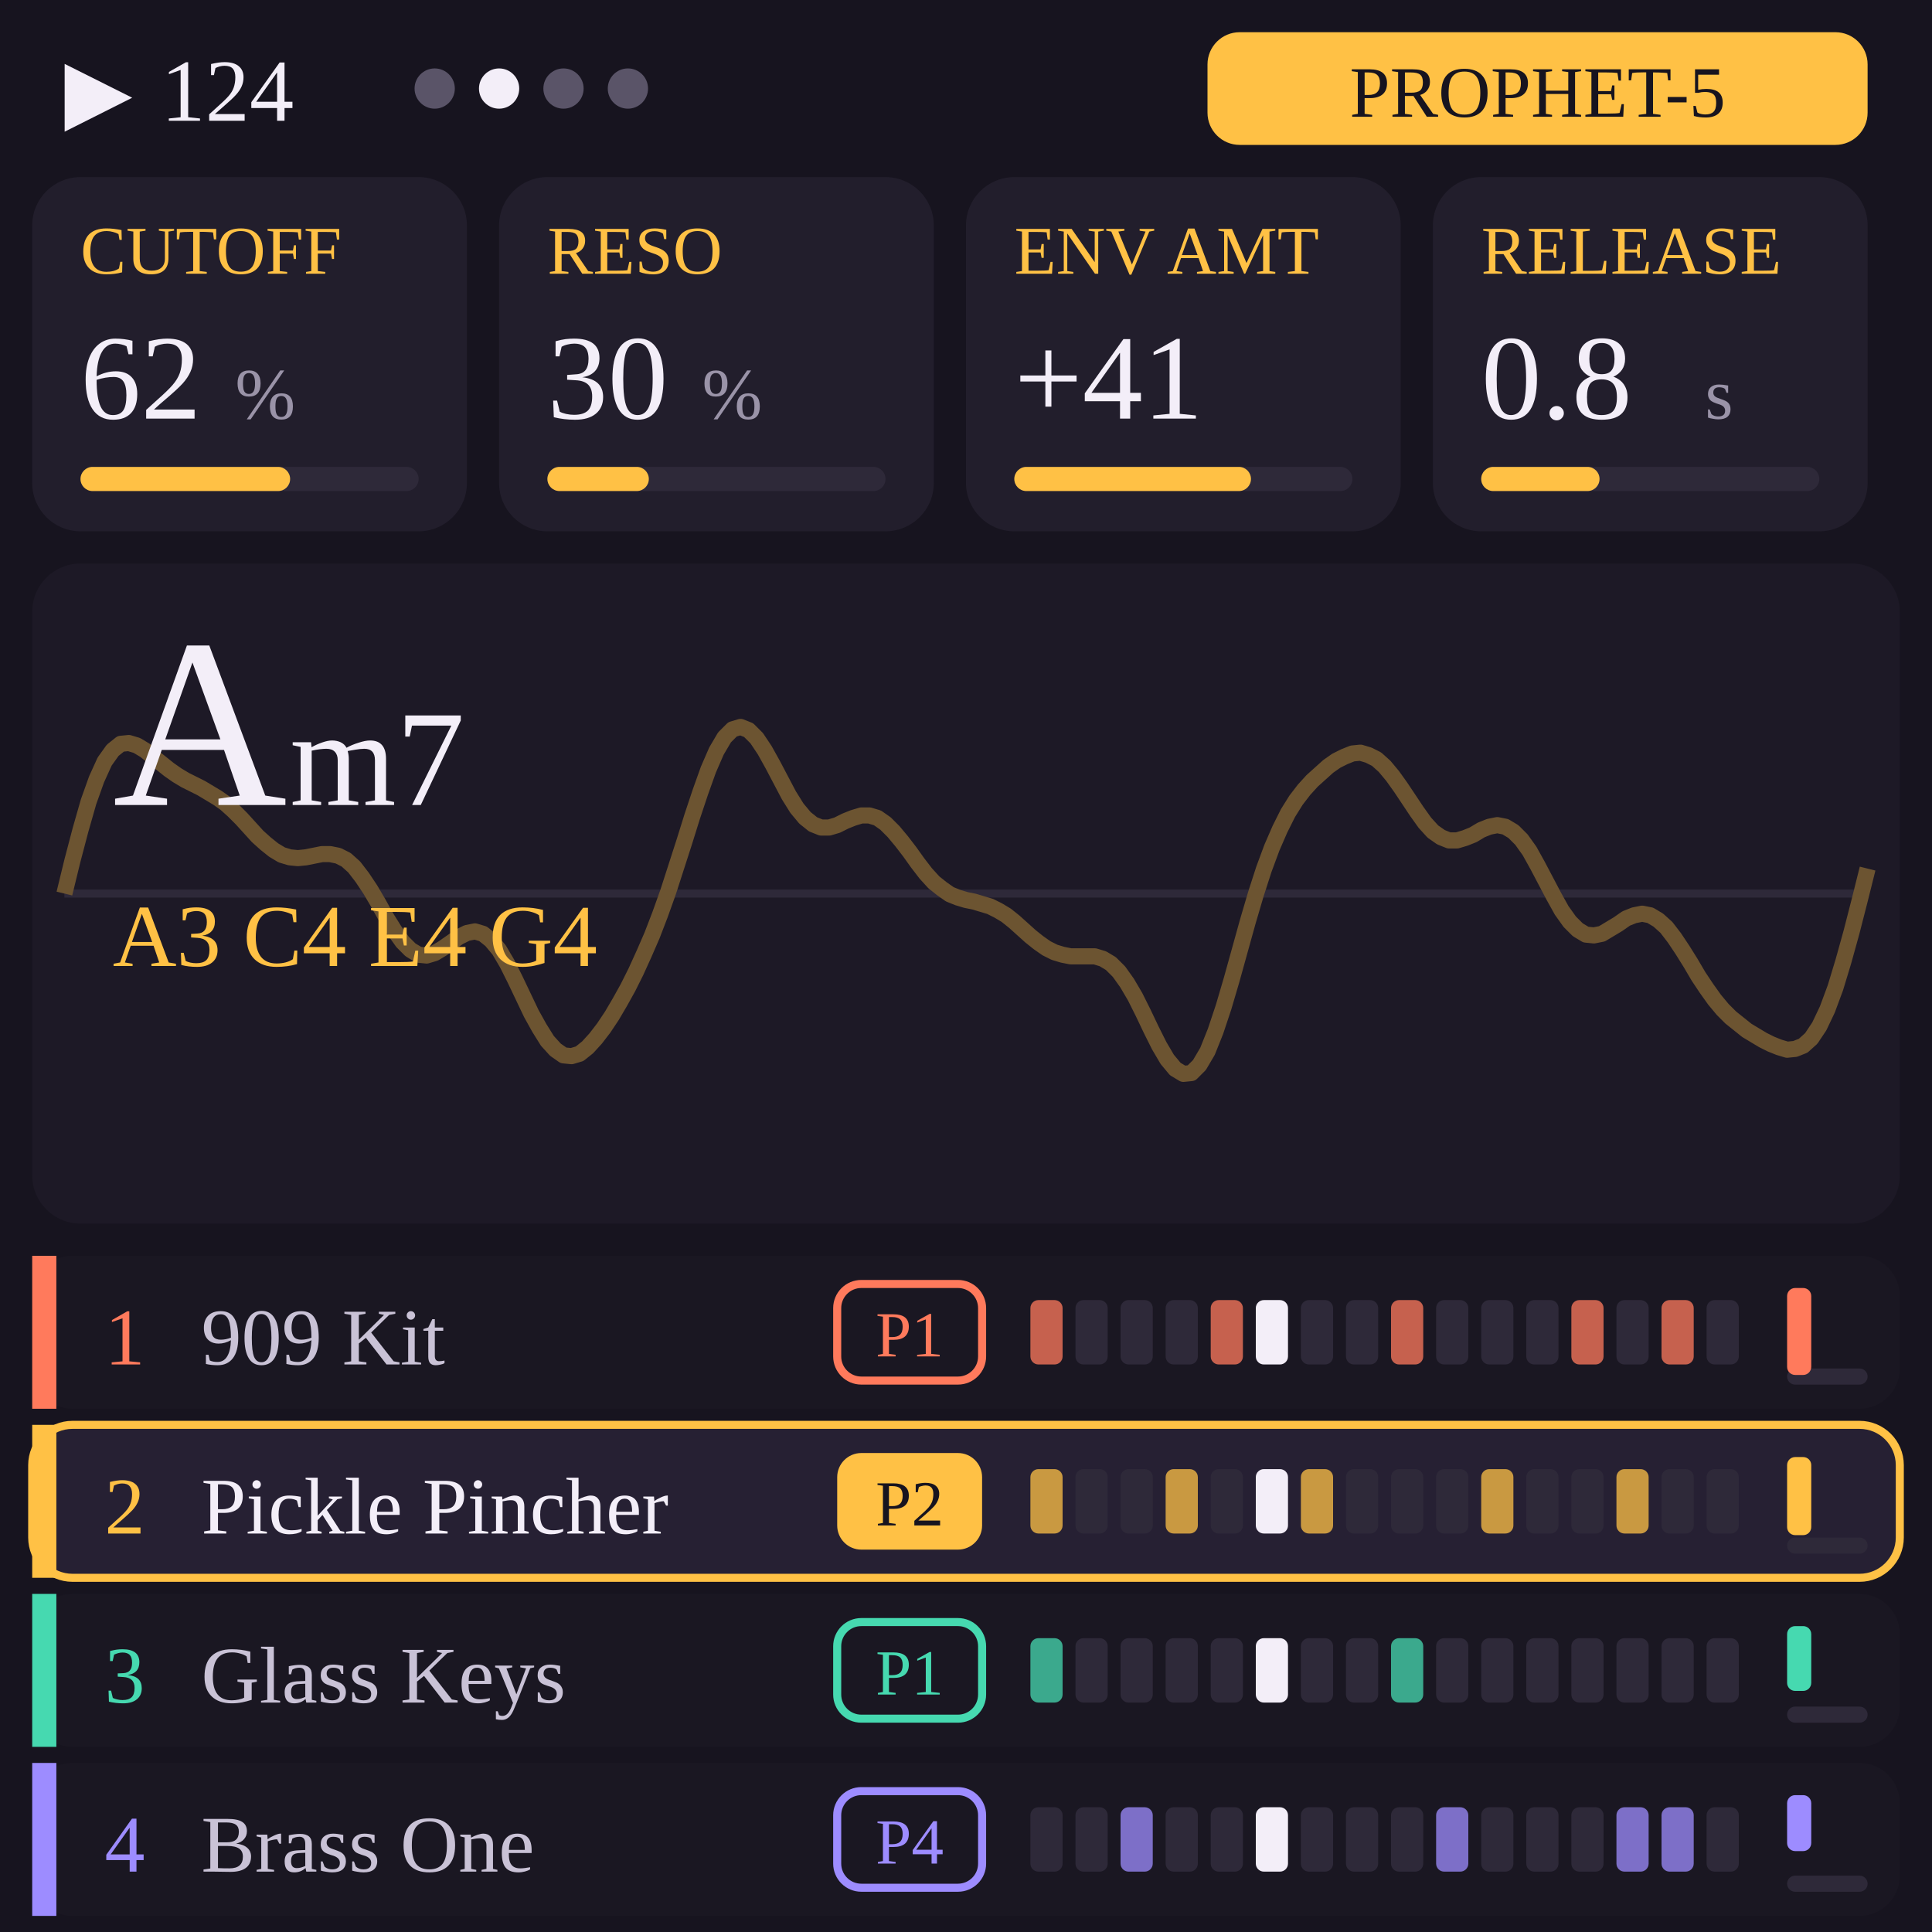
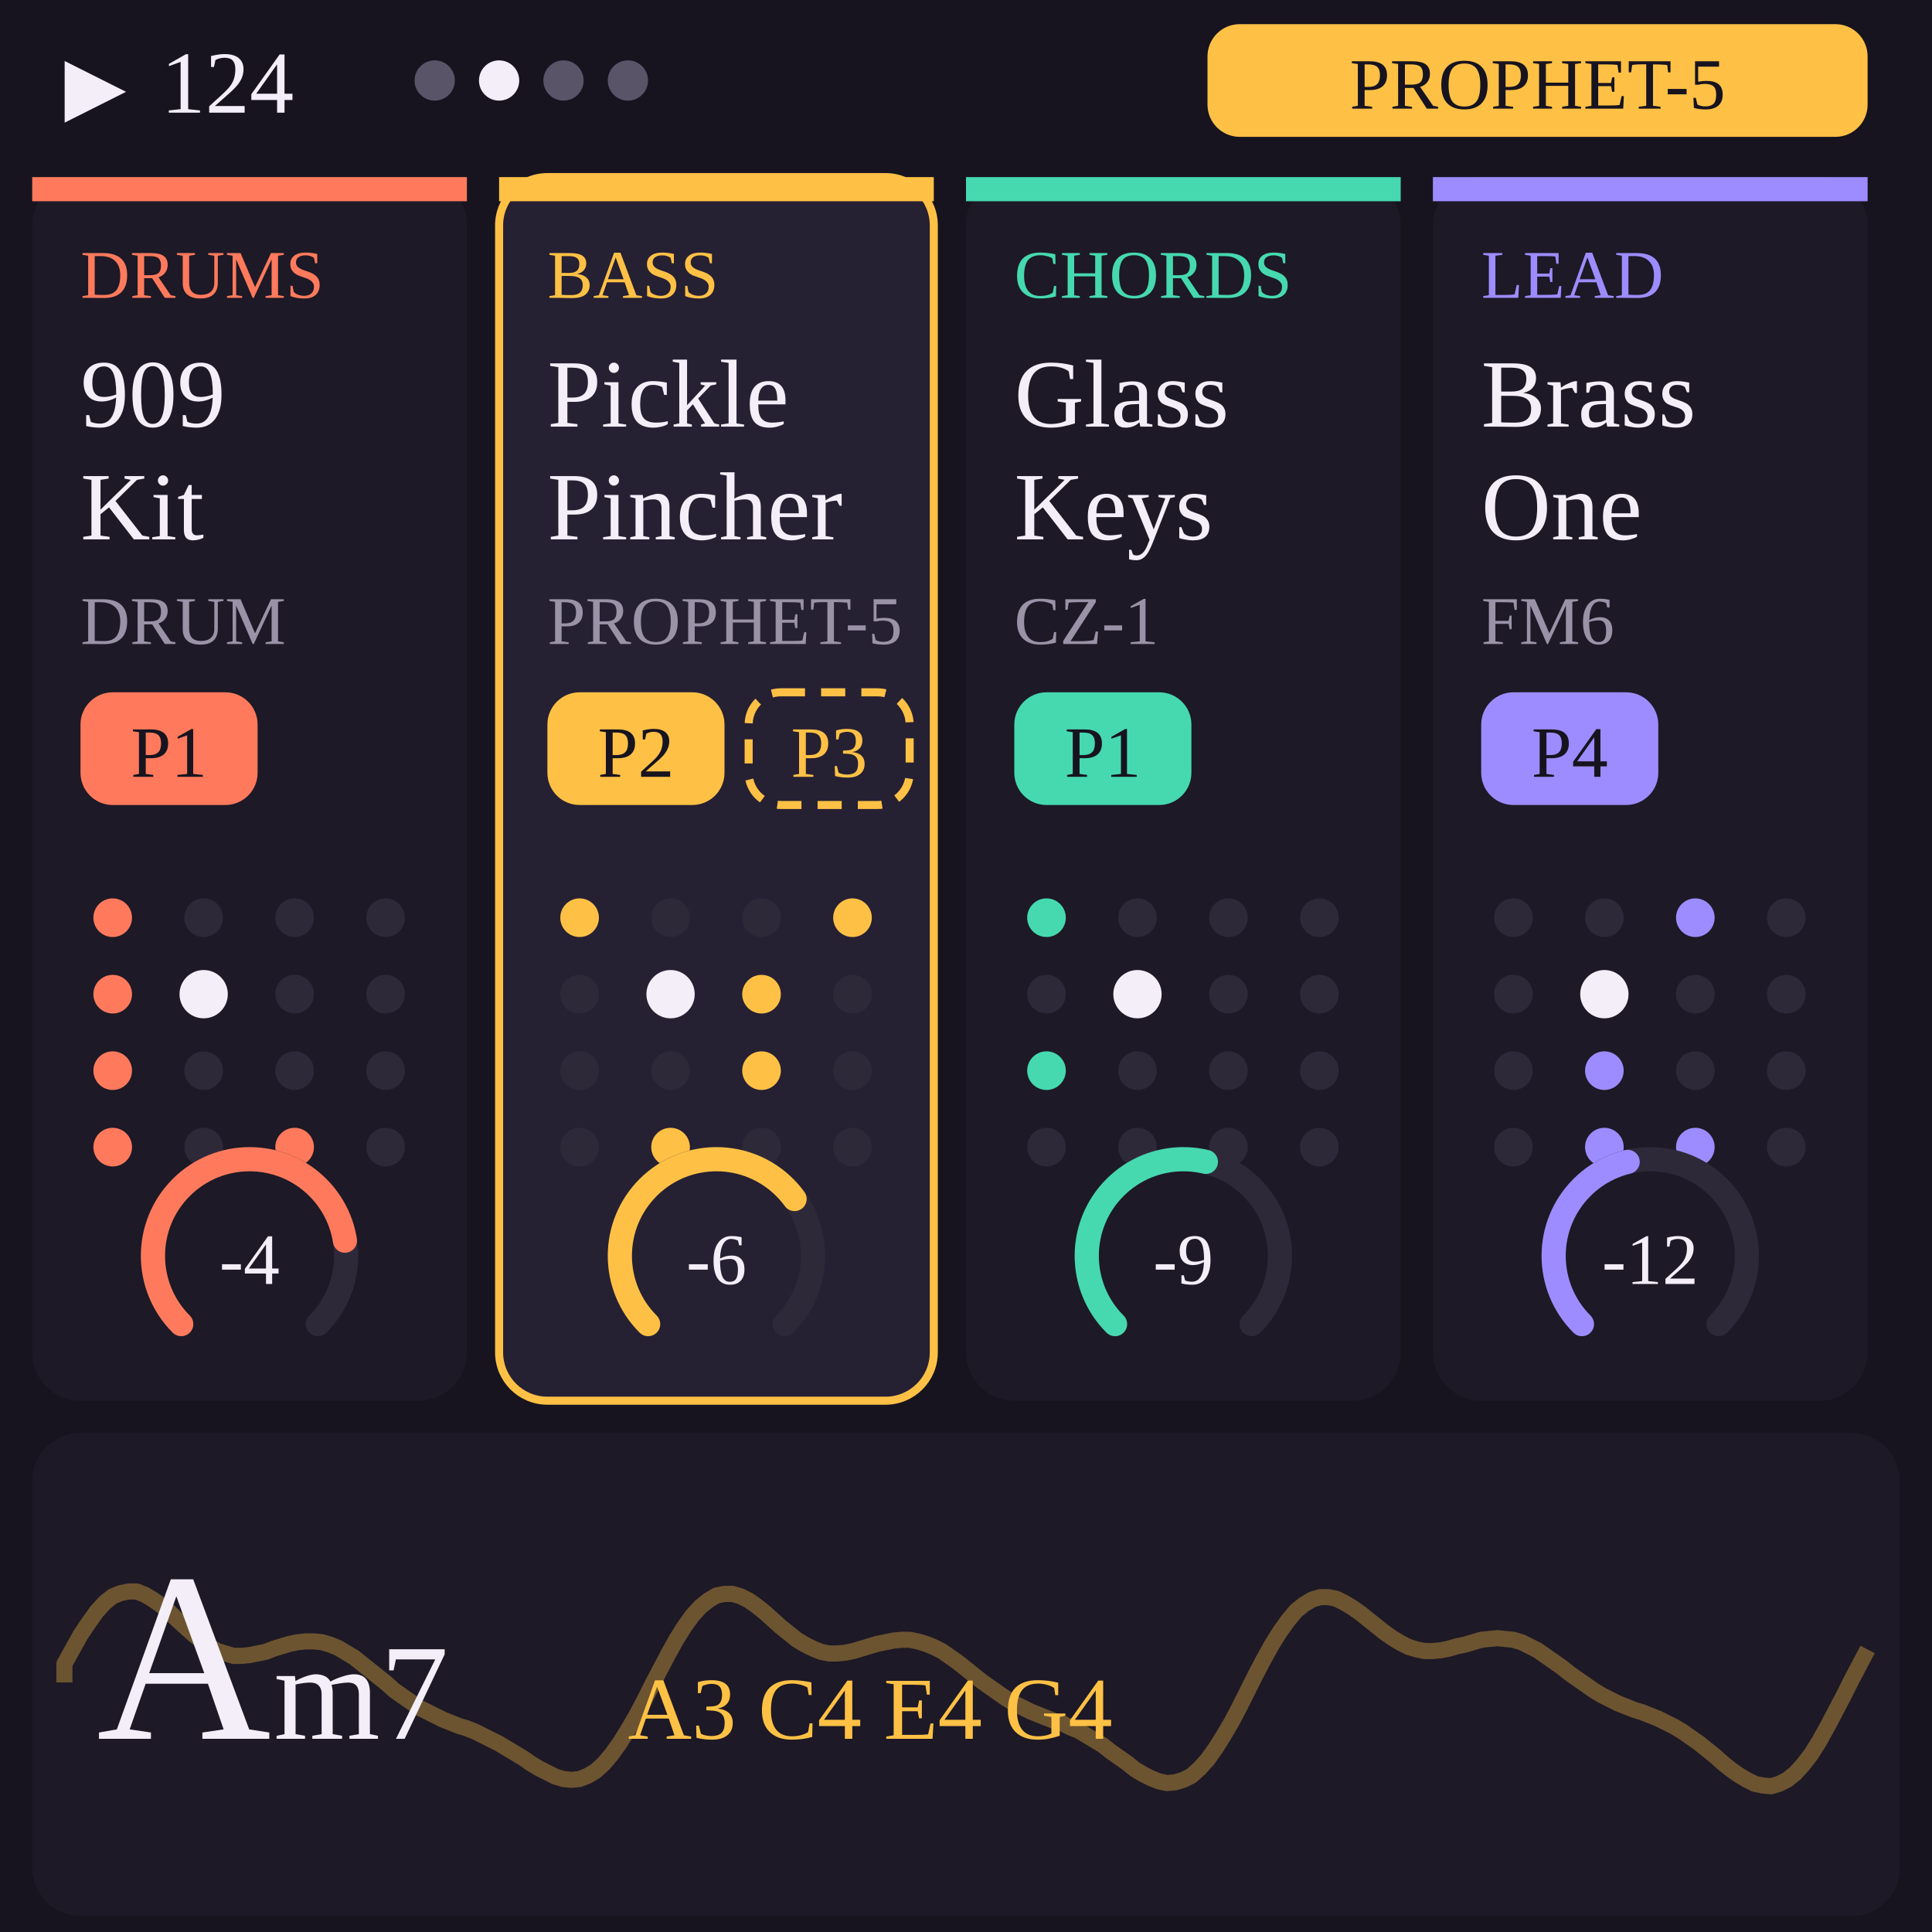
<svg xmlns="http://www.w3.org/2000/svg" viewBox="0 0 240 240" width="240" height="240">
  <rect x="0" y="0" width="240" height="240" rx="0" fill="#17141F" />
-   <text x="8" y="15" font-size="11" fill="#F3EEF8">▶</text>
-   <text x="20" y="15" font-size="11" fill="#F3EEF8" font-weight="500">124</text>
-   <circle cx="54" cy="11" r="2.5" fill="#5A5468" />
-   <circle cx="62" cy="11" r="2.5" fill="#F3EEF8" />
-   <circle cx="70" cy="11" r="2.5" fill="#5A5468" />
-   <circle cx="78" cy="11" r="2.5" fill="#5A5468" />
-   <rect x="150" y="4" width="82" height="14" rx="4" fill="#FFC145" />
-   <text x="191" y="14.5" font-size="9" fill="#17141F" text-anchor="middle" font-weight="500">PROPHET-5</text>
-   <rect x="4" y="22" width="54" height="44" rx="6" fill="#221E2C" />
-   <text x="10" y="34" font-size="8.5" fill="#FFC145" font-weight="500">CUTOFF</text>
-   <text x="10" y="52" font-size="15" fill="#F3EEF8" font-weight="500">62</text>
-   <text x="29.2" y="52" font-size="9" fill="#9A93A8">%</text>
-   <rect x="10" y="58" width="42" height="3" rx="1.5" fill="#2E2939" />
-   <rect x="10" y="58" width="26.04" height="3" rx="1.5" fill="#FFC145" />
-   <rect x="62" y="22" width="54" height="44" rx="6" fill="#221E2C" />
-   <text x="68" y="34" font-size="8.5" fill="#FFC145" font-weight="500">RESO</text>
-   <text x="68" y="52" font-size="15" fill="#F3EEF8" font-weight="500">30</text>
-   <text x="87.2" y="52" font-size="9" fill="#9A93A8">%</text>
-   <rect x="68" y="58" width="42" height="3" rx="1.5" fill="#2E2939" />
-   <rect x="68" y="58" width="12.6" height="3" rx="1.5" fill="#FFC145" />
-   <rect x="120" y="22" width="54" height="44" rx="6" fill="#221E2C" />
-   <text x="126" y="34" font-size="8.5" fill="#FFC145" font-weight="500">ENV AMT</text>
-   <text x="126" y="52" font-size="15" fill="#F3EEF8" font-weight="500">+41</text>
-   <text x="153.8" y="52" font-size="9" fill="#9A93A8" />
-   <rect x="126" y="58" width="42" height="3" rx="1.5" fill="#2E2939" />
-   <rect x="126" y="58" width="29.4" height="3" rx="1.5" fill="#FFC145" />
-   <rect x="178" y="22" width="54" height="44" rx="6" fill="#221E2C" />
-   <text x="184" y="34" font-size="8.5" fill="#FFC145" font-weight="500">RELEASE</text>
-   <text x="184" y="52" font-size="15" fill="#F3EEF8" font-weight="500">0.8</text>
-   <text x="211.8" y="52" font-size="9" fill="#9A93A8">s</text>
-   <rect x="184" y="58" width="42" height="3" rx="1.5" fill="#2E2939" />
-   <rect x="184" y="58" width="14.7" height="3" rx="1.5" fill="#FFC145" />
-   <rect x="4" y="70" width="232" height="82" rx="6" fill="#1D1926" />
-   <line x1="8" y1="111" x2="232" y2="111" stroke="#2E2939" />
-   <path d="M8 111 L8 111.0 L9 106.9 L10 103.1 L11 99.6 L12 96.8 L13 94.6 L14 93.2 L15 92.4 L16 92.3 L17 92.6 L18 93.2 L19 94.0 L20 94.8 L21 95.6 L22 96.3 L23 96.9 L24 97.4 L25 97.9 L26 98.5 L27 99.1 L28 99.8 L29 100.7 L30 101.7 L31 102.8 L32 103.9 L33 104.8 L34 105.6 L35 106.2 L36 106.5 L37 106.6 L38 106.5 L39 106.3 L40 106.1 L41 106.1 L42 106.3 L43 106.8 L44 107.7 L45 109.0 L46 110.5 L47 112.2 L48 114.0 L49 115.6 L50 117.0 L51 118.0 L52 118.6 L53 118.7 L54 118.4 L55 117.8 L56 117.1 L57 116.4 L58 115.9 L59 115.7 L60 116.0 L61 116.8 L62 118.0 L63 119.7 L64 121.7 L65 123.8 L66 125.9 L67 127.7 L68 129.3 L69 130.4 L70 131.1 L71 131.2 L72 130.9 L73 130.1 L74 129.0 L75 127.7 L76 126.2 L77 124.5 L78 122.7 L79 120.7 L80 118.5 L81 116.2 L82 113.6 L83 110.8 L84 107.7 L85 104.6 L86 101.4 L87 98.4 L88 95.6 L89 93.3 L90 91.6 L91 90.6 L92 90.3 L93 90.7 L94 91.7 L95 93.2 L96 95.0 L97 96.9 L98 98.8 L99 100.4 L100 101.6 L101 102.4 L102 102.8 L103 102.8 L104 102.5 L105 102.0 L106 101.6 L107 101.3 L108 101.3 L109 101.6 L110 102.3 L111 103.3 L112 104.5 L113 105.8 L114 107.2 L115 108.5 L116 109.6 L117 110.4 L118 111.1 L119 111.5 L120 111.8 L121 112.0 L122 112.3 L123 112.6 L124 113.1 L125 113.7 L126 114.5 L127 115.4 L128 116.3 L129 117.1 L130 117.8 L131 118.3 L132 118.6 L133 118.8 L134 118.8 L135 118.8 L136 118.8 L137 119.1 L138 119.7 L139 120.7 L140 122.1 L141 123.8 L142 125.8 L143 127.9 L144 129.9 L145 131.6 L146 132.8 L147 133.4 L148 133.3 L149 132.3 L150 130.6 L151 128.1 L152 125.1 L153 121.7 L154 118.1 L155 114.5 L156 111.1 L157 108.0 L158 105.3 L159 103.0 L160 101.0 L161 99.4 L162 98.1 L163 97.0 L164 96.1 L165 95.2 L166 94.5 L167 94.0 L168 93.6 L169 93.5 L170 93.8 L171 94.3 L172 95.2 L173 96.4 L174 97.8 L175 99.3 L176 100.8 L177 102.2 L178 103.3 L179 104.0 L180 104.4 L181 104.4 L182 104.1 L183 103.7 L184 103.1 L185 102.7 L186 102.5 L187 102.7 L188 103.3 L189 104.3 L190 105.7 L191 107.5 L192 109.4 L193 111.3 L194 113.1 L195 114.5 L196 115.5 L197 116.1 L198 116.2 L199 116.0 L200 115.4 L201 114.8 L202 114.1 L203 113.7 L204 113.5 L205 113.7 L206 114.3 L207 115.2 L208 116.5 L209 118.0 L210 119.6 L211 121.3 L212 122.8 L213 124.2 L214 125.4 L215 126.4 L216 127.2 L217 128.0 L218 128.6 L219 129.2 L220 129.7 L221 130.1 L222 130.4 L223 130.3 L224 129.9 L225 129.0 L226 127.5 L227 125.4 L228 122.7 L229 119.4 L230 115.8 L231 111.9 L232 107.9 " fill="none" stroke="#6c5431" stroke-width="2" stroke-linejoin="round" />
-   <text x="14" y="100" font-size="30" fill="#F3EEF8" font-weight="500">A</text>
-   <text x="36" y="100" font-size="17" fill="#F3EEF8" font-weight="500">m7</text>
-   <text x="14" y="120" font-size="11" fill="#FFC145" font-weight="500">A3  C4  E4  G4</text>
-   <rect x="4" y="156" width="232" height="19" rx="5" fill="#1A1722" />
-   <rect x="4" y="156" width="3" height="19" fill="#FF7A5C" />
-   <text x="13" y="169.5" font-size="10" fill="#FF7A5C" font-weight="500">1</text>
-   <text x="25" y="169.5" font-size="10" fill="#C9C2D6">909 Kit</text>
-   <rect x="104" y="159.5" width="18" height="12" rx="3" fill="none" stroke="#FF7A5C" />
-   <text x="113" y="168.5" font-size="8" fill="#FF7A5C" text-anchor="middle" font-weight="500">P1</text>
-   <rect x="128" y="161.5" width="4" height="8" rx="1" fill="#FF7A5C" opacity="0.75" />
-   <rect x="133.6" y="161.5" width="4" height="8" rx="1" fill="#2E2939" />
-   <rect x="139.2" y="161.5" width="4" height="8" rx="1" fill="#2E2939" />
-   <rect x="144.8" y="161.5" width="4" height="8" rx="1" fill="#2E2939" />
-   <rect x="150.4" y="161.5" width="4" height="8" rx="1" fill="#FF7A5C" opacity="0.75" />
-   <rect x="156" y="161.5" width="4" height="8" rx="1" fill="#F3EEF8" />
-   <rect x="161.6" y="161.5" width="4" height="8" rx="1" fill="#2E2939" />
-   <rect x="167.2" y="161.5" width="4" height="8" rx="1" fill="#2E2939" />
-   <rect x="172.8" y="161.5" width="4" height="8" rx="1" fill="#FF7A5C" opacity="0.75" />
-   <rect x="178.4" y="161.5" width="4" height="8" rx="1" fill="#2E2939" />
-   <rect x="184" y="161.5" width="4" height="8" rx="1" fill="#2E2939" />
-   <rect x="189.6" y="161.5" width="4" height="8" rx="1" fill="#2E2939" />
-   <rect x="195.2" y="161.5" width="4" height="8" rx="1" fill="#FF7A5C" opacity="0.75" />
-   <rect x="200.8" y="161.5" width="4" height="8" rx="1" fill="#2E2939" />
-   <rect x="206.4" y="161.5" width="4" height="8" rx="1" fill="#FF7A5C" opacity="0.75" />
-   <rect x="212" y="161.5" width="4" height="8" rx="1" fill="#2E2939" />
-   <rect x="222" y="170" width="10" height="2" rx="1" fill="#2E2939" />
-   <rect x="222" y="160" width="3" height="10.8" rx="1" fill="#FF7A5C" />
-   <rect x="4" y="177" width="232" height="19" rx="5" fill="#262033" stroke="#FFC145" />
-   <rect x="4" y="177" width="3" height="19" fill="#FFC145" />
-   <text x="13" y="190.5" font-size="10" fill="#FFC145" font-weight="500">2</text>
-   <text x="25" y="190.5" font-size="10" fill="#F3EEF8" font-weight="500">Pickle Pincher</text>
-   <rect x="104" y="180.5" width="18" height="12" rx="3" fill="#FFC145" />
-   <text x="113" y="189.5" font-size="8" fill="#17141F" text-anchor="middle" font-weight="500">P2</text>
-   <rect x="128" y="182.5" width="4" height="8" rx="1" fill="#FFC145" opacity="0.75" />
-   <rect x="133.6" y="182.5" width="4" height="8" rx="1" fill="#2E2939" />
-   <rect x="139.2" y="182.5" width="4" height="8" rx="1" fill="#2E2939" />
-   <rect x="144.8" y="182.5" width="4" height="8" rx="1" fill="#FFC145" opacity="0.75" />
-   <rect x="150.4" y="182.5" width="4" height="8" rx="1" fill="#2E2939" />
-   <rect x="156" y="182.5" width="4" height="8" rx="1" fill="#F3EEF8" />
-   <rect x="161.6" y="182.5" width="4" height="8" rx="1" fill="#FFC145" opacity="0.75" />
-   <rect x="167.2" y="182.5" width="4" height="8" rx="1" fill="#2E2939" />
-   <rect x="172.8" y="182.5" width="4" height="8" rx="1" fill="#2E2939" />
-   <rect x="178.4" y="182.5" width="4" height="8" rx="1" fill="#2E2939" />
-   <rect x="184" y="182.5" width="4" height="8" rx="1" fill="#FFC145" opacity="0.75" />
-   <rect x="189.6" y="182.5" width="4" height="8" rx="1" fill="#2E2939" />
-   <rect x="195.2" y="182.5" width="4" height="8" rx="1" fill="#2E2939" />
-   <rect x="200.8" y="182.5" width="4" height="8" rx="1" fill="#FFC145" opacity="0.75" />
-   <rect x="206.4" y="182.5" width="4" height="8" rx="1" fill="#2E2939" />
-   <rect x="212" y="182.5" width="4" height="8" rx="1" fill="#2E2939" />
-   <rect x="222" y="191" width="10" height="2" rx="1" fill="#2E2939" />
-   <rect x="222" y="181" width="3" height="9.7" rx="1" fill="#FFC145" />
-   <rect x="4" y="198" width="232" height="19" rx="5" fill="#1A1722" />
-   <rect x="4" y="198" width="3" height="19" fill="#46D9B0" />
-   <text x="13" y="211.5" font-size="10" fill="#46D9B0" font-weight="500">3</text>
-   <text x="25" y="211.5" font-size="10" fill="#C9C2D6">Glass Keys</text>
-   <rect x="104" y="201.5" width="18" height="12" rx="3" fill="none" stroke="#46D9B0" />
-   <text x="113" y="210.5" font-size="8" fill="#46D9B0" text-anchor="middle" font-weight="500">P1</text>
-   <rect x="128" y="203.5" width="4" height="8" rx="1" fill="#46D9B0" opacity="0.75" />
-   <rect x="133.6" y="203.5" width="4" height="8" rx="1" fill="#2E2939" />
-   <rect x="139.2" y="203.5" width="4" height="8" rx="1" fill="#2E2939" />
-   <rect x="144.8" y="203.5" width="4" height="8" rx="1" fill="#2E2939" />
-   <rect x="150.4" y="203.5" width="4" height="8" rx="1" fill="#2E2939" />
-   <rect x="156" y="203.5" width="4" height="8" rx="1" fill="#F3EEF8" />
-   <rect x="161.6" y="203.5" width="4" height="8" rx="1" fill="#2E2939" />
-   <rect x="167.2" y="203.5" width="4" height="8" rx="1" fill="#2E2939" />
-   <rect x="172.8" y="203.5" width="4" height="8" rx="1" fill="#46D9B0" opacity="0.75" />
-   <rect x="178.4" y="203.5" width="4" height="8" rx="1" fill="#2E2939" />
-   <rect x="184" y="203.5" width="4" height="8" rx="1" fill="#2E2939" />
-   <rect x="189.6" y="203.5" width="4" height="8" rx="1" fill="#2E2939" />
-   <rect x="195.2" y="203.5" width="4" height="8" rx="1" fill="#2E2939" />
-   <rect x="200.8" y="203.5" width="4" height="8" rx="1" fill="#2E2939" />
-   <rect x="206.4" y="203.5" width="4" height="8" rx="1" fill="#2E2939" />
-   <rect x="212" y="203.5" width="4" height="8" rx="1" fill="#2E2939" />
-   <rect x="222" y="212" width="10" height="2" rx="1" fill="#2E2939" />
-   <rect x="222" y="202" width="3" height="8.05" rx="1" fill="#46D9B0" />
-   <rect x="4" y="219" width="232" height="19" rx="5" fill="#1A1722" />
-   <rect x="4" y="219" width="3" height="19" fill="#9D8CFF" />
-   <text x="13" y="232.5" font-size="10" fill="#9D8CFF" font-weight="500">4</text>
-   <text x="25" y="232.5" font-size="10" fill="#C9C2D6">Brass One</text>
-   <rect x="104" y="222.5" width="18" height="12" rx="3" fill="none" stroke="#9D8CFF" />
-   <text x="113" y="231.5" font-size="8" fill="#9D8CFF" text-anchor="middle" font-weight="500">P4</text>
-   <rect x="128" y="224.5" width="4" height="8" rx="1" fill="#2E2939" />
-   <rect x="133.6" y="224.5" width="4" height="8" rx="1" fill="#2E2939" />
-   <rect x="139.2" y="224.5" width="4" height="8" rx="1" fill="#9D8CFF" opacity="0.75" />
-   <rect x="144.8" y="224.5" width="4" height="8" rx="1" fill="#2E2939" />
-   <rect x="150.4" y="224.5" width="4" height="8" rx="1" fill="#2E2939" />
-   <rect x="156" y="224.5" width="4" height="8" rx="1" fill="#F3EEF8" />
-   <rect x="161.6" y="224.5" width="4" height="8" rx="1" fill="#2E2939" />
-   <rect x="167.2" y="224.5" width="4" height="8" rx="1" fill="#2E2939" />
-   <rect x="172.8" y="224.5" width="4" height="8" rx="1" fill="#2E2939" />
-   <rect x="178.4" y="224.5" width="4" height="8" rx="1" fill="#9D8CFF" opacity="0.75" />
-   <rect x="184" y="224.5" width="4" height="8" rx="1" fill="#2E2939" />
-   <rect x="189.6" y="224.5" width="4" height="8" rx="1" fill="#2E2939" />
-   <rect x="195.2" y="224.5" width="4" height="8" rx="1" fill="#2E2939" />
-   <rect x="200.8" y="224.5" width="4" height="8" rx="1" fill="#9D8CFF" opacity="0.75" />
-   <rect x="206.4" y="224.5" width="4" height="8" rx="1" fill="#9D8CFF" opacity="0.75" />
-   <rect x="212" y="224.5" width="4" height="8" rx="1" fill="#2E2939" />
-   <rect x="222" y="233" width="10" height="2" rx="1" fill="#2E2939" />
-   <rect x="222" y="223" width="3" height="6.95" rx="1" fill="#9D8CFF" />
+   <text x="8" y="14" font-size="10" fill="#F3EEF8" font-weight="400">▶</text>
+   <text x="20" y="14" font-size="11" fill="#F3EEF8" font-weight="500">124</text>
+   <circle cx="54" cy="10" r="2.5" fill="#5A5468" />
+   <circle cx="62" cy="10" r="2.5" fill="#F3EEF8" />
+   <circle cx="70" cy="10" r="2.5" fill="#5A5468" />
+   <circle cx="78" cy="10" r="2.5" fill="#5A5468" />
+   <rect x="150" y="3" width="82" height="14" rx="4" fill="#FFC145" />
+   <text x="191" y="13.5" font-size="9" fill="#17141F" text-anchor="middle" font-weight="500">PROPHET-5</text>
+   <rect x="4" y="22" width="54" height="152" rx="6" fill="#1D1926" />
+   <rect x="4" y="22" width="54" height="3" fill="#FF7A5C" />
+   <text x="10" y="37" font-size="8.5" fill="#FF7A5C" font-weight="500">DRUMS</text>
+   <text x="10" y="53" font-size="12" fill="#F3EEF8" font-weight="500">909</text>
+   <text x="10" y="67" font-size="12" fill="#F3EEF8" font-weight="500">Kit</text>
+   <text x="10" y="80" font-size="8.5" fill="#9A93A8" font-weight="400">DRUM</text>
+   <rect x="10" y="86" width="22" height="14" rx="4" fill="#FF7A5C" />
+   <text x="21" y="96.5" font-size="9" fill="#17141F" text-anchor="middle" font-weight="500">P1</text>
+   <circle cx="14" cy="114" r="2.4" fill="#FF7A5C" />
+   <circle cx="25.3" cy="114" r="2.4" fill="#2E2939" />
+   <circle cx="36.6" cy="114" r="2.4" fill="#2E2939" />
+   <circle cx="47.9" cy="114" r="2.4" fill="#2E2939" />
+   <circle cx="14" cy="123.5" r="2.4" fill="#FF7A5C" />
+   <circle cx="25.3" cy="123.5" r="3" fill="#F3EEF8" />
+   <circle cx="36.6" cy="123.5" r="2.4" fill="#2E2939" />
+   <circle cx="47.9" cy="123.5" r="2.4" fill="#2E2939" />
+   <circle cx="14" cy="133" r="2.4" fill="#FF7A5C" />
+   <circle cx="25.3" cy="133" r="2.4" fill="#2E2939" />
+   <circle cx="36.6" cy="133" r="2.4" fill="#2E2939" />
+   <circle cx="47.9" cy="133" r="2.4" fill="#2E2939" />
+   <circle cx="14" cy="142.5" r="2.4" fill="#FF7A5C" />
+   <circle cx="25.3" cy="142.5" r="2.4" fill="#2E2939" />
+   <circle cx="36.6" cy="142.5" r="2.4" fill="#FF7A5C" />
+   <circle cx="47.9" cy="142.5" r="2.4" fill="#2E2939" />
+   <circle cx="31" cy="156" r="12" fill="none" stroke="#2E2939" stroke-width="3" stroke-dasharray="56.549 75.398" transform="rotate(135 31 156)" stroke-linecap="round" />
+   <circle cx="31" cy="156" r="12" fill="none" stroke="#FF7A5C" stroke-width="3" stroke-dasharray="45.239 75.398" transform="rotate(135 31 156)" stroke-linecap="round" />
+   <text x="31" y="159.5" font-size="9" fill="#F3EEF8" text-anchor="middle" font-weight="500">-4</text>
+   <rect x="62" y="22" width="54" height="152" rx="6" fill="#262033" stroke="#FFC145" />
+   <rect x="62" y="22" width="54" height="3" fill="#FFC145" />
+   <text x="68" y="37" font-size="8.5" fill="#FFC145" font-weight="500">BASS</text>
+   <text x="68" y="53" font-size="12" fill="#F3EEF8" font-weight="500">Pickle</text>
+   <text x="68" y="67" font-size="12" fill="#F3EEF8" font-weight="500">Pincher</text>
+   <text x="68" y="80" font-size="8.5" fill="#9A93A8" font-weight="400">PROPHET-5</text>
+   <rect x="68" y="86" width="22" height="14" rx="4" fill="#FFC145" />
+   <text x="79" y="96.5" font-size="9" fill="#17141F" text-anchor="middle" font-weight="500">P2</text>
+   <rect x="93" y="86" width="20" height="14" rx="4" fill="none" stroke="#FFC145" stroke-dasharray="3 2" />
+   <text x="103" y="96.5" font-size="9" fill="#FFC145" text-anchor="middle" font-weight="500">P3</text>
+   <circle cx="72" cy="114" r="2.4" fill="#FFC145" />
+   <circle cx="83.3" cy="114" r="2.4" fill="#2E2939" />
+   <circle cx="94.6" cy="114" r="2.4" fill="#2E2939" />
+   <circle cx="105.9" cy="114" r="2.4" fill="#FFC145" />
+   <circle cx="72" cy="123.5" r="2.4" fill="#2E2939" />
+   <circle cx="83.3" cy="123.5" r="3" fill="#F3EEF8" />
+   <circle cx="94.6" cy="123.5" r="2.4" fill="#FFC145" />
+   <circle cx="105.9" cy="123.5" r="2.4" fill="#2E2939" />
+   <circle cx="72" cy="133" r="2.4" fill="#2E2939" />
+   <circle cx="83.3" cy="133" r="2.4" fill="#2E2939" />
+   <circle cx="94.6" cy="133" r="2.4" fill="#FFC145" />
+   <circle cx="105.9" cy="133" r="2.4" fill="#2E2939" />
+   <circle cx="72" cy="142.5" r="2.4" fill="#2E2939" />
+   <circle cx="83.3" cy="142.5" r="2.4" fill="#FFC145" />
+   <circle cx="94.6" cy="142.5" r="2.4" fill="#2E2939" />
+   <circle cx="105.9" cy="142.5" r="2.4" fill="#2E2939" />
+   <circle cx="89" cy="156" r="12" fill="none" stroke="#2E2939" stroke-width="3" stroke-dasharray="56.549 75.398" transform="rotate(135 89 156)" stroke-linecap="round" />
+   <circle cx="89" cy="156" r="12" fill="none" stroke="#FFC145" stroke-width="3" stroke-dasharray="39.584 75.398" transform="rotate(135 89 156)" stroke-linecap="round" />
+   <text x="89" y="159.5" font-size="9" fill="#F3EEF8" text-anchor="middle" font-weight="500">-6</text>
+   <rect x="120" y="22" width="54" height="152" rx="6" fill="#1D1926" />
+   <rect x="120" y="22" width="54" height="3" fill="#46D9B0" />
+   <text x="126" y="37" font-size="8.5" fill="#46D9B0" font-weight="500">CHORDS</text>
+   <text x="126" y="53" font-size="12" fill="#F3EEF8" font-weight="500">Glass</text>
+   <text x="126" y="67" font-size="12" fill="#F3EEF8" font-weight="500">Keys</text>
+   <text x="126" y="80" font-size="8.5" fill="#9A93A8" font-weight="400">CZ-1</text>
+   <rect x="126" y="86" width="22" height="14" rx="4" fill="#46D9B0" />
+   <text x="137" y="96.5" font-size="9" fill="#17141F" text-anchor="middle" font-weight="500">P1</text>
+   <circle cx="130" cy="114" r="2.4" fill="#46D9B0" />
+   <circle cx="141.3" cy="114" r="2.4" fill="#2E2939" />
+   <circle cx="152.6" cy="114" r="2.4" fill="#2E2939" />
+   <circle cx="163.9" cy="114" r="2.4" fill="#2E2939" />
+   <circle cx="130" cy="123.5" r="2.4" fill="#2E2939" />
+   <circle cx="141.3" cy="123.5" r="3" fill="#F3EEF8" />
+   <circle cx="152.6" cy="123.5" r="2.4" fill="#2E2939" />
+   <circle cx="163.9" cy="123.5" r="2.4" fill="#2E2939" />
+   <circle cx="130" cy="133" r="2.4" fill="#46D9B0" />
+   <circle cx="141.3" cy="133" r="2.4" fill="#2E2939" />
+   <circle cx="152.6" cy="133" r="2.4" fill="#2E2939" />
+   <circle cx="163.9" cy="133" r="2.4" fill="#2E2939" />
+   <circle cx="130" cy="142.5" r="2.4" fill="#2E2939" />
+   <circle cx="141.3" cy="142.5" r="2.4" fill="#2E2939" />
+   <circle cx="152.6" cy="142.5" r="2.4" fill="#2E2939" />
+   <circle cx="163.9" cy="142.5" r="2.4" fill="#2E2939" />
+   <circle cx="147" cy="156" r="12" fill="none" stroke="#2E2939" stroke-width="3" stroke-dasharray="56.549 75.398" transform="rotate(135 147 156)" stroke-linecap="round" />
+   <circle cx="147" cy="156" r="12" fill="none" stroke="#46D9B0" stroke-width="3" stroke-dasharray="31.102 75.398" transform="rotate(135 147 156)" stroke-linecap="round" />
+   <text x="147" y="159.5" font-size="9" fill="#F3EEF8" text-anchor="middle" font-weight="500">-9</text>
+   <rect x="178" y="22" width="54" height="152" rx="6" fill="#1D1926" />
+   <rect x="178" y="22" width="54" height="3" fill="#9D8CFF" />
+   <text x="184" y="37" font-size="8.5" fill="#9D8CFF" font-weight="500">LEAD</text>
+   <text x="184" y="53" font-size="12" fill="#F3EEF8" font-weight="500">Brass</text>
+   <text x="184" y="67" font-size="12" fill="#F3EEF8" font-weight="500">One</text>
+   <text x="184" y="80" font-size="8.5" fill="#9A93A8" font-weight="400">FM6</text>
+   <rect x="184" y="86" width="22" height="14" rx="4" fill="#9D8CFF" />
+   <text x="195" y="96.5" font-size="9" fill="#17141F" text-anchor="middle" font-weight="500">P4</text>
+   <circle cx="188" cy="114" r="2.4" fill="#2E2939" />
+   <circle cx="199.3" cy="114" r="2.4" fill="#2E2939" />
+   <circle cx="210.6" cy="114" r="2.4" fill="#9D8CFF" />
+   <circle cx="221.9" cy="114" r="2.4" fill="#2E2939" />
+   <circle cx="188" cy="123.5" r="2.4" fill="#2E2939" />
+   <circle cx="199.3" cy="123.5" r="3" fill="#F3EEF8" />
+   <circle cx="210.6" cy="123.5" r="2.4" fill="#2E2939" />
+   <circle cx="221.9" cy="123.5" r="2.4" fill="#2E2939" />
+   <circle cx="188" cy="133" r="2.4" fill="#2E2939" />
+   <circle cx="199.3" cy="133" r="2.4" fill="#9D8CFF" />
+   <circle cx="210.6" cy="133" r="2.4" fill="#2E2939" />
+   <circle cx="221.9" cy="133" r="2.4" fill="#2E2939" />
+   <circle cx="188" cy="142.5" r="2.4" fill="#2E2939" />
+   <circle cx="199.3" cy="142.5" r="2.4" fill="#9D8CFF" />
+   <circle cx="210.6" cy="142.5" r="2.4" fill="#9D8CFF" />
+   <circle cx="221.9" cy="142.5" r="2.4" fill="#2E2939" />
+   <circle cx="205" cy="156" r="12" fill="none" stroke="#2E2939" stroke-width="3" stroke-dasharray="56.549 75.398" transform="rotate(135 205 156)" stroke-linecap="round" />
+   <circle cx="205" cy="156" r="12" fill="none" stroke="#9D8CFF" stroke-width="3" stroke-dasharray="25.447 75.398" transform="rotate(135 205 156)" stroke-linecap="round" />
+   <text x="205" y="159.5" font-size="9" fill="#F3EEF8" text-anchor="middle" font-weight="500">-12</text>
+   <rect x="4" y="178" width="232" height="60" rx="6" fill="#1D1926" />
+   <path d="M8 209 L8 206.7 L9 204.9 L10 203.1 L11 201.6 L12 200.2 L13 199.1 L14 198.3 L15 197.9 L16 197.7 L17 197.7 L18 198.1 L19 198.7 L20 199.4 L21 200.2 L22 201.2 L23 202.1 L24 203.0 L25 203.8 L26 204.5 L27 205.1 L28 205.4 L29 205.7 L30 205.7 L31 205.6 L32 205.4 L33 205.2 L34 204.8 L35 204.5 L36 204.2 L37 204.0 L38 203.9 L39 203.9 L40 204.0 L41 204.3 L42 204.7 L43 205.3 L44 205.9 L45 206.7 L46 207.5 L47 208.3 L48 209.1 L49 210.0 L50 210.7 L51 211.4 L52 212.1 L53 212.6 L54 213.1 L55 213.6 L56 214.0 L57 214.4 L58 214.7 L59 215.1 L60 215.6 L61 216.1 L62 216.6 L63 217.2 L64 217.8 L65 218.4 L66 219.1 L67 219.7 L68 220.2 L69 220.7 L70 221.0 L71 221.1 L72 221.0 L73 220.6 L74 220.0 L75 219.1 L76 217.9 L77 216.5 L78 214.9 L79 213.2 L80 211.3 L81 209.3 L82 207.4 L83 205.5 L84 203.7 L85 202.1 L86 200.7 L87 199.6 L88 198.8 L89 198.2 L90 198.0 L91 198.0 L92 198.3 L93 198.8 L94 199.5 L95 200.3 L96 201.2 L97 202.1 L98 202.9 L99 203.7 L100 204.3 L101 204.8 L102 205.2 L103 205.4 L104 205.4 L105 205.3 L106 205.1 L107 204.8 L108 204.5 L109 204.2 L110 204.0 L111 203.8 L112 203.7 L113 203.7 L114 203.9 L115 204.2 L116 204.6 L117 205.1 L118 205.8 L119 206.5 L120 207.3 L121 208.1 L122 208.9 L123 209.6 L124 210.3 L125 211.0 L126 211.6 L127 212.1 L128 212.6 L129 213.0 L130 213.4 L131 213.8 L132 214.1 L133 214.6 L134 215.0 L135 215.6 L136 216.2 L137 216.8 L138 217.6 L139 218.3 L140 219.0 L141 219.8 L142 220.4 L143 220.9 L144 221.3 L145 221.5 L146 221.4 L147 221.1 L148 220.6 L149 219.7 L150 218.6 L151 217.2 L152 215.6 L153 213.9 L154 212.0 L155 210.0 L156 208.0 L157 206.1 L158 204.3 L159 202.7 L160 201.3 L161 200.1 L162 199.3 L163 198.7 L164 198.4 L165 198.4 L166 198.6 L167 199.1 L168 199.7 L169 200.4 L170 201.2 L171 202.0 L172 202.8 L173 203.5 L174 204.1 L175 204.6 L176 204.9 L177 205.1 L178 205.1 L179 205.0 L180 204.8 L181 204.5 L182 204.3 L183 204.0 L184 203.7 L185 203.6 L186 203.5 L187 203.6 L188 203.7 L189 204.0 L190 204.5 L191 205.0 L192 205.7 L193 206.4 L194 207.1 L195 207.9 L196 208.6 L197 209.3 L198 210.0 L199 210.6 L200 211.1 L201 211.6 L202 212.0 L203 212.4 L204 212.7 L205 213.1 L206 213.5 L207 214.0 L208 214.5 L209 215.1 L210 215.8 L211 216.5 L212 217.3 L213 218.1 L214 219.0 L215 219.8 L216 220.5 L217 221.1 L218 221.6 L219 221.8 L220 221.9 L221 221.6 L222 221.1 L223 220.3 L224 219.2 L225 217.9 L226 216.3 L227 214.5 L228 212.6 L229 210.7 L230 208.7 L231 206.8 L232 204.9 " fill="none" stroke="#6c5431" stroke-width="2" stroke-linejoin="round" />
+   <text x="12" y="216" font-size="30" fill="#F3EEF8" font-weight="500">A</text>
+   <text x="34" y="216" font-size="17" fill="#F3EEF8" font-weight="500">m7</text>
+   <text x="78" y="216" font-size="11" fill="#FFC145" font-weight="500">A3  C4  E4  G4</text>
</svg>
